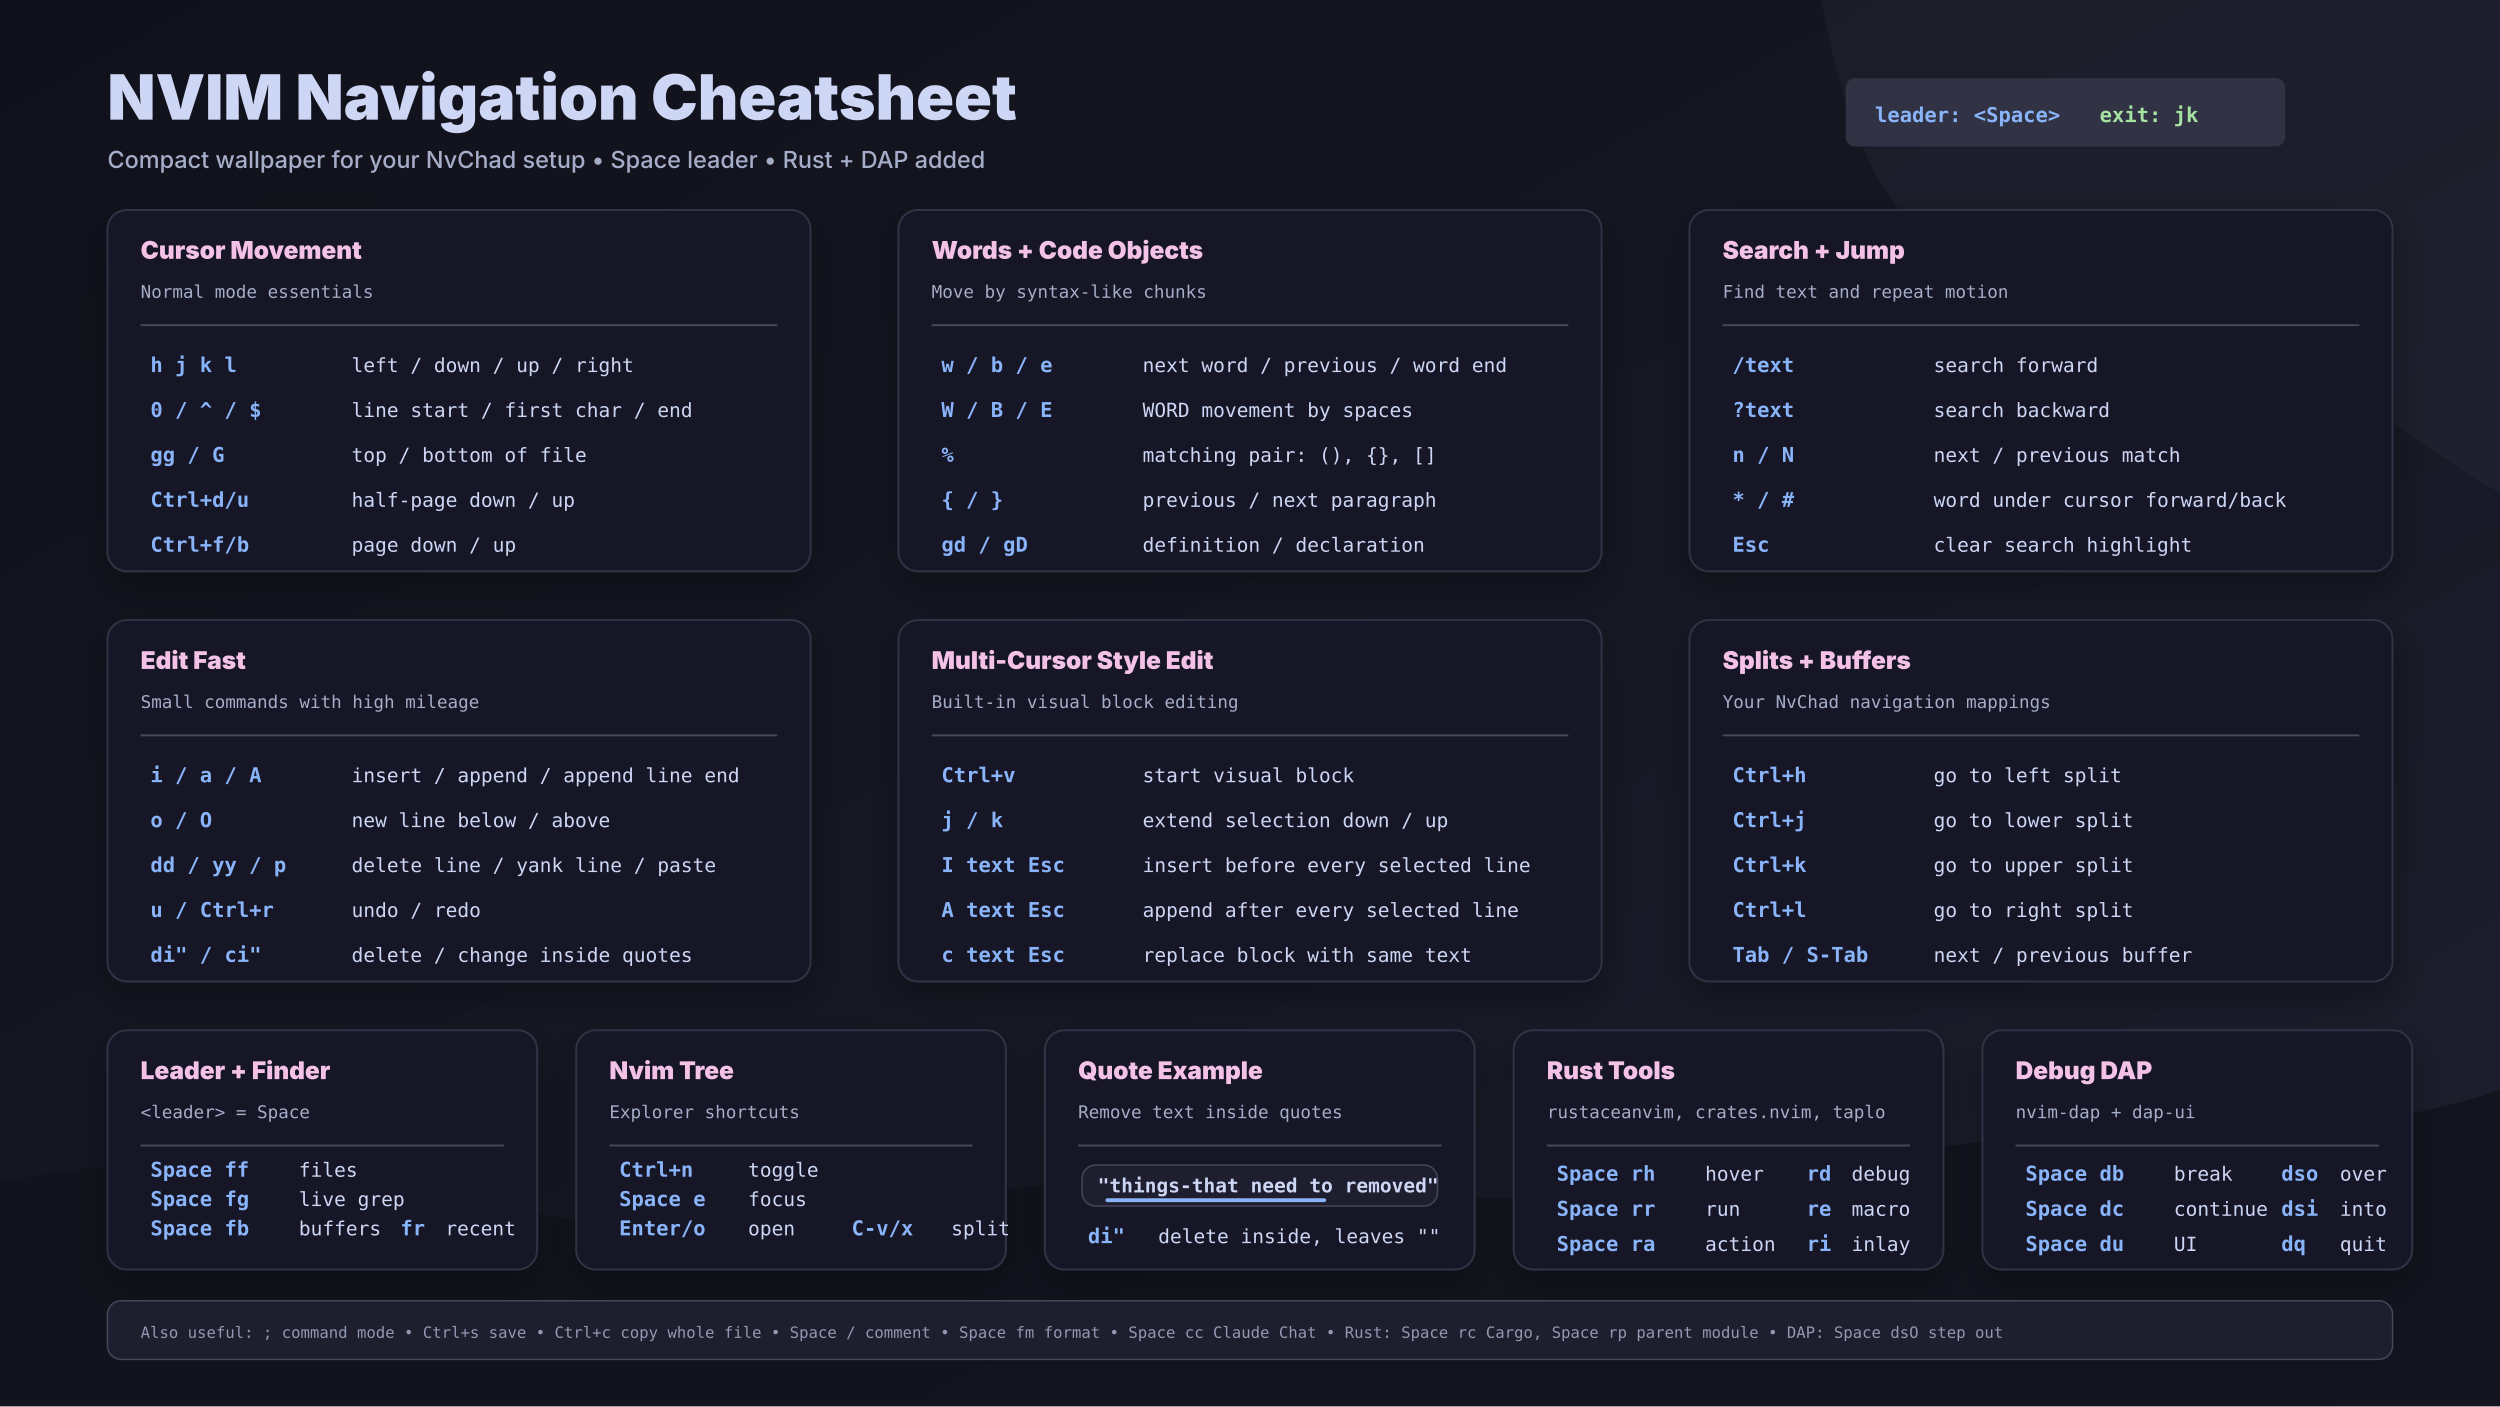
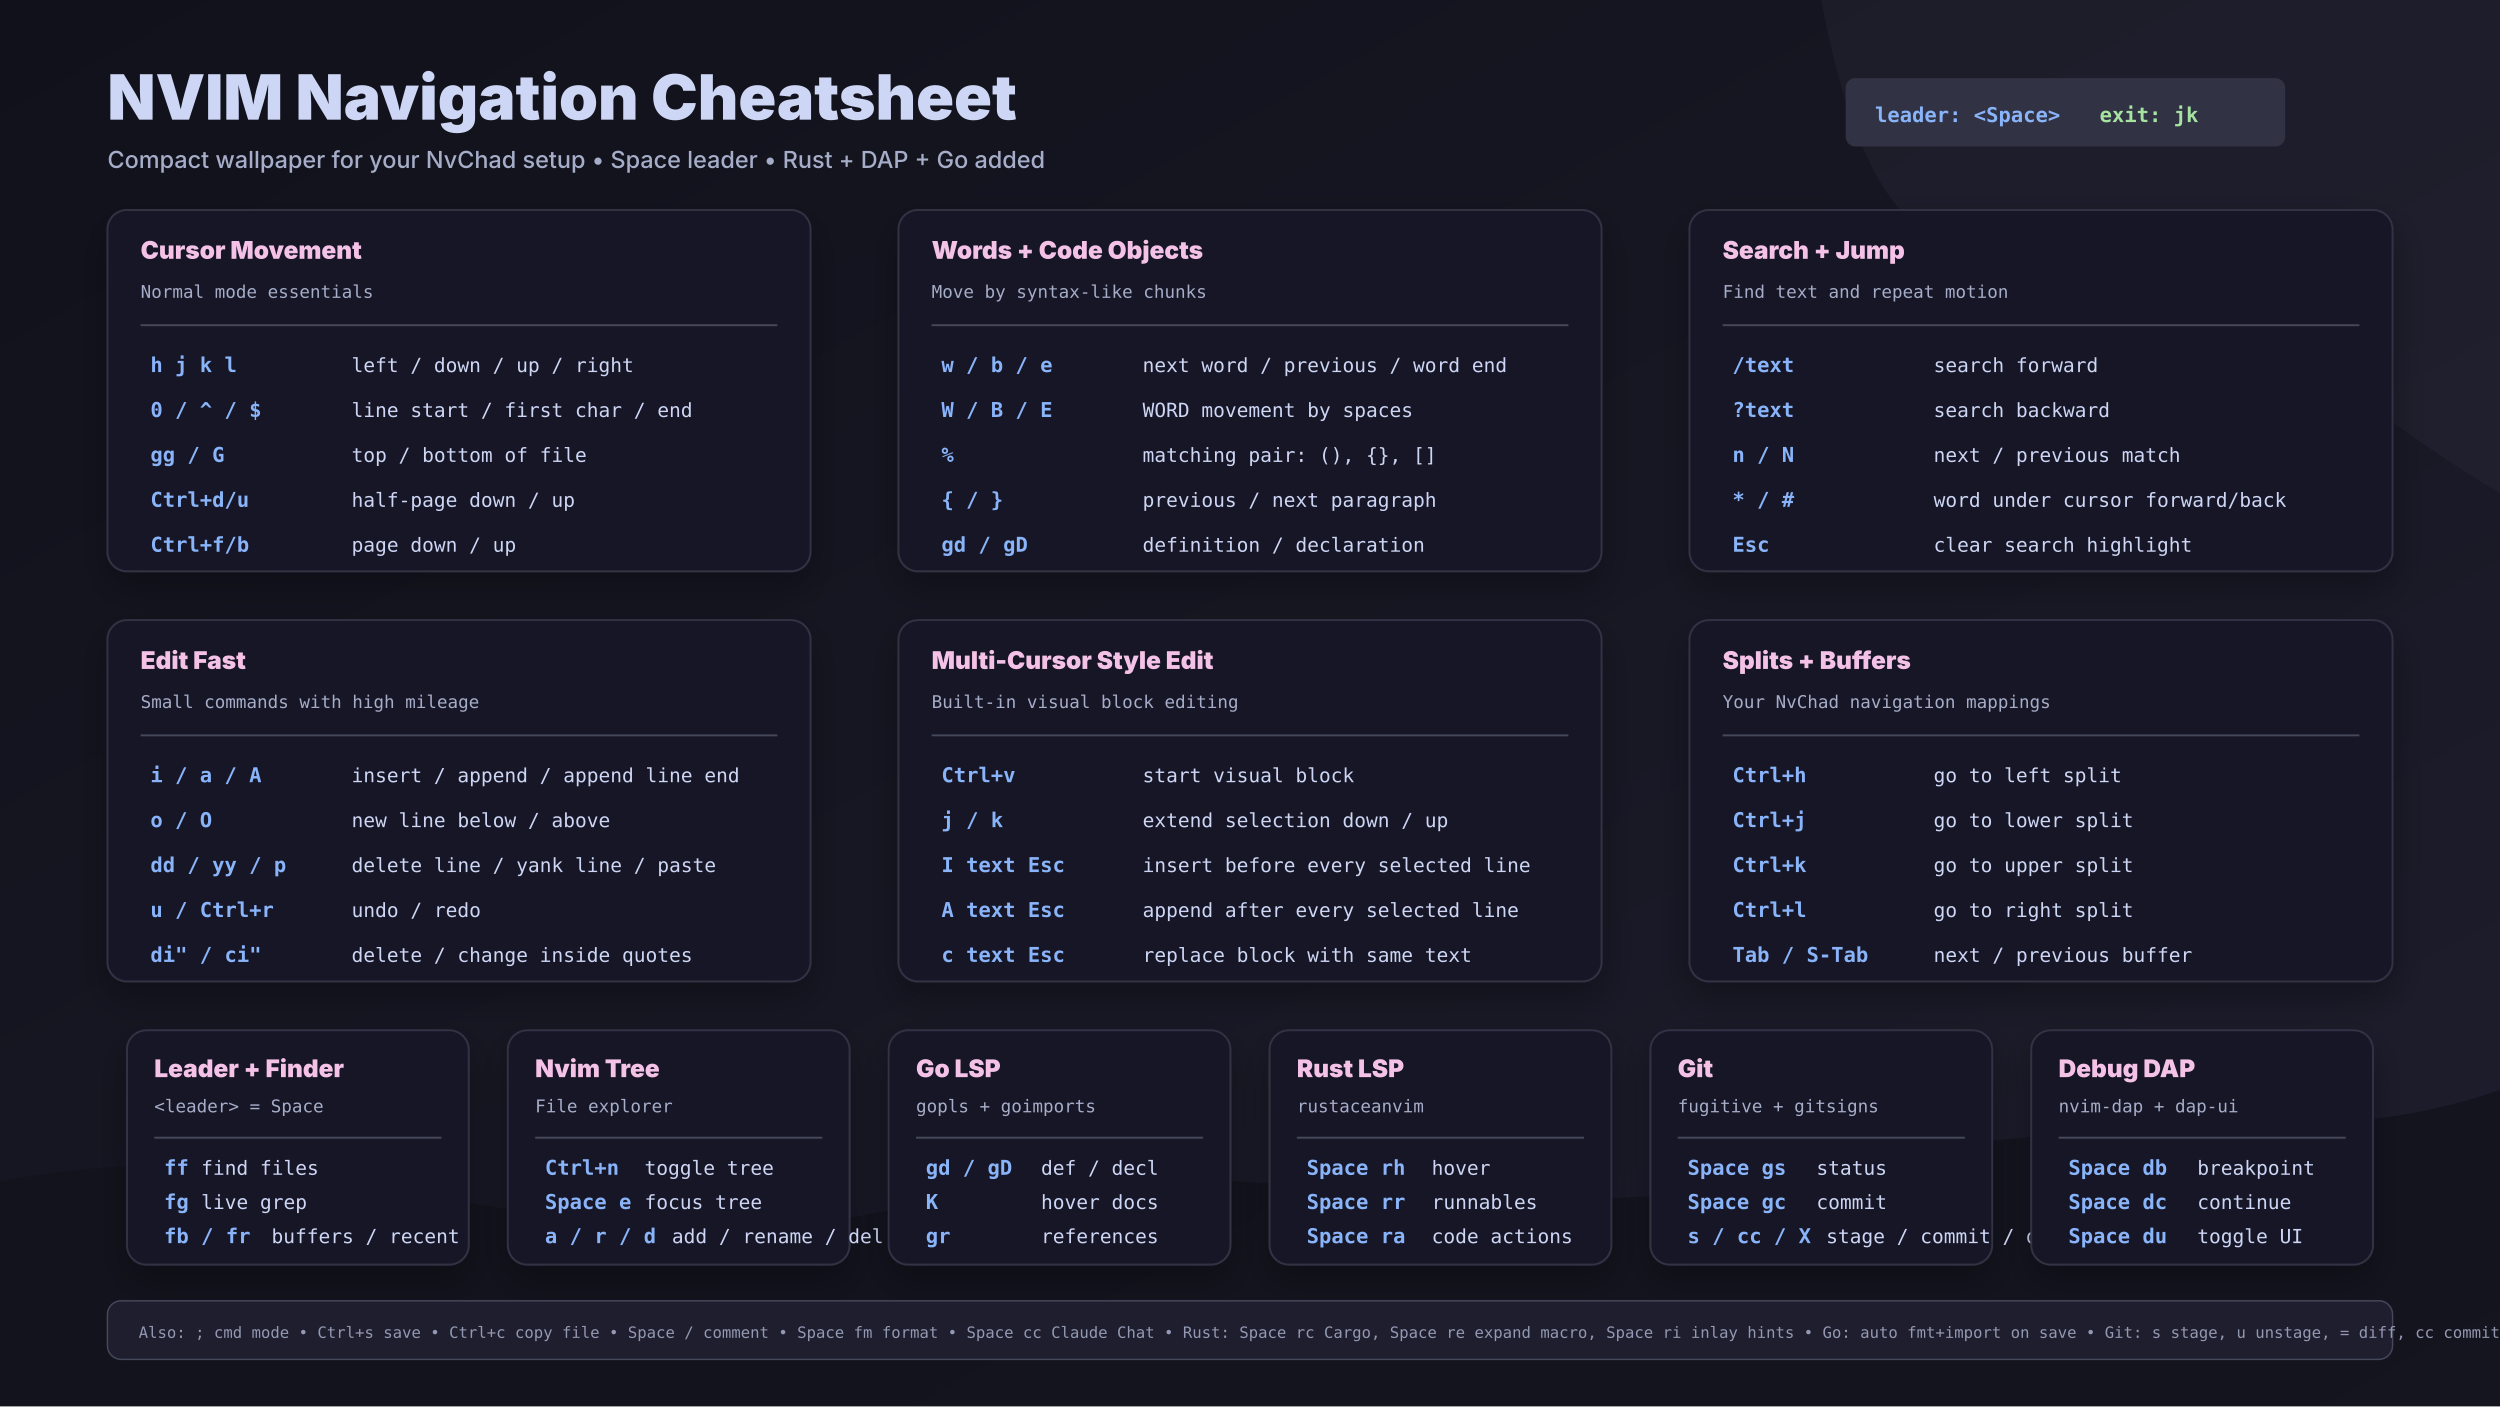
<svg xmlns="http://www.w3.org/2000/svg" width="2560" height="1440" viewBox="0 0 2560 1440" role="img" aria-labelledby="title desc">
  <defs>
    <linearGradient id="bg" x1="0" y1="0" x2="1" y2="1">
      <stop offset="0" stop-color="#11111b" />
      <stop offset="0.58" stop-color="#181825" />
      <stop offset="1" stop-color="#1e1e2e" />
    </linearGradient>
    <filter id="shadow" x="-20%" y="-20%" width="140%" height="140%">
      <feDropShadow dx="0" dy="16" stdDeviation="18" flood-color="#000000" flood-opacity="0.30" />
    </filter>
    <style>
      .mono { font-family: "JetBrains Mono", "SFMono-Regular", "Menlo", "Consolas", monospace; }
      .sans { font-family: "Inter", "SF Pro Display", "Segoe UI", sans-serif; }
      .title { fill: #cdd6f4; font-size: 64px; font-weight: 850; letter-spacing: 0; }
      .subtitle { fill: #a6adc8; font-size: 24px; font-weight: 500; letter-spacing: 0; }
      .section { fill: #f5c2e7; font-size: 25px; font-weight: 850; letter-spacing: 0; }
      .key { fill: #89b4fa; font-size: 21px; font-weight: 850; letter-spacing: 0; }
      .text { fill: #cdd6f4; font-size: 20px; font-weight: 520; letter-spacing: 0; }
      .muted { fill: #a6adc8; font-size: 18px; font-weight: 500; letter-spacing: 0; }
      .tiny { fill: #9399b2; font-size: 16px; font-weight: 520; letter-spacing: 0; }
      .code { fill: #cdd6f4; font-size: 20px; font-weight: 700; letter-spacing: 0; }
      .green { fill: #a6e3a1; }
      .yellow { fill: #f9e2af; }
      .peach { fill: #fab387; }
      .red { fill: #f38ba8; }
      .mauve { fill: #cba6f7; }
      .teal { fill: #94e2d5; }
      .card { fill: #181825; stroke: #313244; stroke-width: 2; rx: 20; filter: url(#shadow); }
      .soft { fill: #1e1e2e; stroke: #45475a; stroke-width: 1.5; rx: 14; }
      .chip { fill: #313244; rx: 10; }
      .line { stroke: #45475a; stroke-width: 2; }
      .accent { stroke: #89b4fa; stroke-width: 4; stroke-linecap: round; }
    </style>
  </defs>
  <rect width="2560" height="1440" fill="url(#bg)" />
  <path d="M0 1210 C360 1140 560 1320 930 1235 C1290 1155 1500 1285 1880 1195 C2170 1128 2365 1185 2560 1116 L2560 1440 L0 1440 Z" fill="#11111b" opacity="0.75" />
  <path d="M1865 0 L2560 0 L2560 505 C2390 405 2265 260 2060 265 C1955 268 1900 185 1865 0 Z" fill="#313244" opacity="0.24" />
  <g transform="translate(110 76)">
    <text class="sans title" x="0" y="0" dominant-baseline="hanging">NVIM Navigation Cheatsheet</text>
-     <text class="sans subtitle" x="0" y="96">Compact wallpaper for your NvChad setup • Space leader • Rust + DAP added</text>
+     <text class="sans subtitle" x="0" y="96">Compact wallpaper for your NvChad setup • Space leader • Rust + DAP + Go added</text>
    <rect class="chip" x="1780" y="4" width="450" height="70" />
    <text class="mono key" x="1810" y="49">leader: &lt;Space&gt;</text>
    <text class="mono key green" x="2040" y="49">exit: jk</text>
  </g>
  <g transform="translate(110 215)">
    <rect class="card" width="720" height="370" />
    <text class="sans section" x="34" y="50">Cursor Movement</text>
    <text class="mono muted" x="34" y="90">Normal mode essentials</text>
    <line class="line" x1="34" y1="118" x2="686" y2="118" />
    <text class="mono key" x="44" y="166">h j k l</text>
    <text class="mono text" x="250" y="166">left / down / up / right</text>
    <text class="mono key" x="44" y="212">0 / ^ / $</text>
    <text class="mono text" x="250" y="212">line start / first char / end</text>
    <text class="mono key" x="44" y="258">gg / G</text>
    <text class="mono text" x="250" y="258">top / bottom of file</text>
    <text class="mono key" x="44" y="304">Ctrl+d/u</text>
    <text class="mono text" x="250" y="304">half-page down / up</text>
    <text class="mono key" x="44" y="350">Ctrl+f/b</text>
    <text class="mono text" x="250" y="350">page down / up</text>
  </g>
  <g transform="translate(920 215)">
    <rect class="card" width="720" height="370" />
    <text class="sans section" x="34" y="50">Words + Code Objects</text>
    <text class="mono muted" x="34" y="90">Move by syntax-like chunks</text>
    <line class="line" x1="34" y1="118" x2="686" y2="118" />
    <text class="mono key" x="44" y="166">w / b / e</text>
    <text class="mono text" x="250" y="166">next word / previous / word end</text>
    <text class="mono key" x="44" y="212">W / B / E</text>
    <text class="mono text" x="250" y="212">WORD movement by spaces</text>
    <text class="mono key" x="44" y="258">%</text>
    <text class="mono text" x="250" y="258">matching pair: (), {}, []</text>
    <text class="mono key" x="44" y="304">{ / }</text>
    <text class="mono text" x="250" y="304">previous / next paragraph</text>
    <text class="mono key" x="44" y="350">gd / gD</text>
    <text class="mono text" x="250" y="350">definition / declaration</text>
  </g>
  <g transform="translate(1730 215)">
    <rect class="card" width="720" height="370" />
    <text class="sans section" x="34" y="50">Search + Jump</text>
    <text class="mono muted" x="34" y="90">Find text and repeat motion</text>
    <line class="line" x1="34" y1="118" x2="686" y2="118" />
    <text class="mono key" x="44" y="166">/text</text>
    <text class="mono text" x="250" y="166">search forward</text>
    <text class="mono key" x="44" y="212">?text</text>
    <text class="mono text" x="250" y="212">search backward</text>
    <text class="mono key" x="44" y="258">n / N</text>
    <text class="mono text" x="250" y="258">next / previous match</text>
    <text class="mono key" x="44" y="304">* / #</text>
    <text class="mono text" x="250" y="304">word under cursor forward/back</text>
    <text class="mono key" x="44" y="350">Esc</text>
    <text class="mono text" x="250" y="350">clear search highlight</text>
  </g>
  <g transform="translate(110 635)">
    <rect class="card" width="720" height="370" />
    <text class="sans section" x="34" y="50">Edit Fast</text>
    <text class="mono muted" x="34" y="90">Small commands with high mileage</text>
    <line class="line" x1="34" y1="118" x2="686" y2="118" />
    <text class="mono key" x="44" y="166">i / a / A</text>
    <text class="mono text" x="250" y="166">insert / append / append line end</text>
    <text class="mono key" x="44" y="212">o / O</text>
    <text class="mono text" x="250" y="212">new line below / above</text>
    <text class="mono key" x="44" y="258">dd / yy / p</text>
    <text class="mono text" x="250" y="258">delete line / yank line / paste</text>
    <text class="mono key" x="44" y="304">u / Ctrl+r</text>
    <text class="mono text" x="250" y="304">undo / redo</text>
    <text class="mono key" x="44" y="350">di" / ci"</text>
    <text class="mono text" x="250" y="350">delete / change inside quotes</text>
  </g>
  <g transform="translate(920 635)">
    <rect class="card" width="720" height="370" />
    <text class="sans section" x="34" y="50">Multi-Cursor Style Edit</text>
    <text class="mono muted" x="34" y="90">Built-in visual block editing</text>
    <line class="line" x1="34" y1="118" x2="686" y2="118" />
    <text class="mono key" x="44" y="166">Ctrl+v</text>
    <text class="mono text" x="250" y="166">start visual block</text>
    <text class="mono key" x="44" y="212">j / k</text>
    <text class="mono text" x="250" y="212">extend selection down / up</text>
    <text class="mono key" x="44" y="258">I text Esc</text>
    <text class="mono text" x="250" y="258">insert before every selected line</text>
    <text class="mono key" x="44" y="304">A text Esc</text>
    <text class="mono text" x="250" y="304">append after every selected line</text>
    <text class="mono key" x="44" y="350">c text Esc</text>
    <text class="mono text" x="250" y="350">replace block with same text</text>
  </g>
  <g transform="translate(1730 635)">
    <rect class="card" width="720" height="370" />
    <text class="sans section" x="34" y="50">Splits + Buffers</text>
    <text class="mono muted" x="34" y="90">Your NvChad navigation mappings</text>
    <line class="line" x1="34" y1="118" x2="686" y2="118" />
    <text class="mono key" x="44" y="166">Ctrl+h</text>
    <text class="mono text" x="250" y="166">go to left split</text>
    <text class="mono key" x="44" y="212">Ctrl+j</text>
    <text class="mono text" x="250" y="212">go to lower split</text>
    <text class="mono key" x="44" y="258">Ctrl+k</text>
    <text class="mono text" x="250" y="258">go to upper split</text>
    <text class="mono key" x="44" y="304">Ctrl+l</text>
    <text class="mono text" x="250" y="304">go to right split</text>
    <text class="mono key" x="44" y="350">Tab / S-Tab</text>
    <text class="mono text" x="250" y="350">next / previous buffer</text>
  </g>
-   <g transform="translate(110 1055)">
-     <rect class="card" width="440" height="245" />
-     <text class="sans section" x="34" y="50">Leader + Finder</text>
-     <text class="mono muted" x="34" y="90">&lt;leader&gt; = Space</text>
-     <line class="line" x1="34" y1="118" x2="406" y2="118" />
-     <text class="mono key" x="44" y="150">Space ff</text>
-     <text class="mono text" x="196" y="150">files</text>
-     <text class="mono key" x="44" y="180">Space fg</text>
-     <text class="mono text" x="196" y="180">live grep</text>
-     <text class="mono key" x="44" y="210">Space fb</text>
-     <text class="mono text" x="196" y="210">buffers</text>
-     <text class="mono key" x="300" y="210">fr</text>
-     <text class="mono text" x="346" y="210">recent</text>
-   </g>
-   <g transform="translate(590 1055)">
-     <rect class="card" width="440" height="245" />
-     <text class="sans section" x="34" y="50">Nvim Tree</text>
-     <text class="mono muted" x="34" y="90">Explorer shortcuts</text>
-     <line class="line" x1="34" y1="118" x2="406" y2="118" />
-     <text class="mono key" x="44" y="150">Ctrl+n</text>
-     <text class="mono text" x="176" y="150">toggle</text>
-     <text class="mono key" x="44" y="180">Space e</text>
-     <text class="mono text" x="176" y="180">focus</text>
-     <text class="mono key" x="44" y="210">Enter/o</text>
-     <text class="mono text" x="176" y="210">open</text>
-     <text class="mono key" x="282" y="210">C-v/x</text>
-     <text class="mono text" x="384" y="210">split</text>
-   </g>
-   <g transform="translate(1070 1055)">
-     <rect class="card" width="440" height="245" />
-     <text class="sans section" x="34" y="50">Quote Example</text>
-     <text class="mono muted" x="34" y="90">Remove text inside quotes</text>
-     <line class="line" x1="34" y1="118" x2="406" y2="118" />
-     <rect class="soft" x="38" y="138" width="364" height="42" />
-     <text class="mono code" x="54" y="166">"things-that need to removed"</text>
-     <path class="accent" d="M64 174 L286 174" />
-     <text class="mono key" x="44" y="218">di"</text>
-     <text class="mono text" x="116" y="218">delete inside, leaves ""</text>
-   </g>
-   <g transform="translate(1550 1055)">
-     <rect class="card" width="440" height="245" />
-     <text class="sans section" x="34" y="50">Rust Tools</text>
-     <text class="mono muted" x="34" y="90">rustaceanvim, crates.nvim, taplo</text>
-     <line class="line" x1="34" y1="118" x2="406" y2="118" />
-     <text class="mono key" x="44" y="154">Space rh</text>
-     <text class="mono text" x="196" y="154">hover</text>
-     <text class="mono key" x="44" y="190">Space rr</text>
-     <text class="mono text" x="196" y="190">run</text>
-     <text class="mono key" x="44" y="226">Space ra</text>
-     <text class="mono text" x="196" y="226">action</text>
-     <text class="mono key" x="300" y="154">rd</text>
-     <text class="mono text" x="346" y="154">debug</text>
-     <text class="mono key" x="300" y="190">re</text>
-     <text class="mono text" x="346" y="190">macro</text>
-     <text class="mono key" x="300" y="226">ri</text>
-     <text class="mono text" x="346" y="226">inlay</text>
-   </g>
-   <g transform="translate(2030 1055)">
-     <rect class="card" width="440" height="245" />
-     <text class="sans section" x="34" y="50">Debug DAP</text>
-     <text class="mono muted" x="34" y="90">nvim-dap + dap-ui</text>
-     <line class="line" x1="34" y1="118" x2="406" y2="118" />
-     <text class="mono key" x="44" y="154">Space db</text>
-     <text class="mono text" x="196" y="154">break</text>
-     <text class="mono key" x="44" y="190">Space dc</text>
-     <text class="mono text" x="196" y="190">continue</text>
-     <text class="mono key" x="44" y="226">Space du</text>
-     <text class="mono text" x="196" y="226">UI</text>
-     <text class="mono key" x="306" y="154">dso</text>
-     <text class="mono text" x="366" y="154">over</text>
-     <text class="mono key" x="306" y="190">dsi</text>
-     <text class="mono text" x="366" y="190">into</text>
-     <text class="mono key" x="306" y="226">dq</text>
-     <text class="mono text" x="366" y="226">quit</text>
+   <g transform="translate(130 1055)">
+     <rect class="card" width="350" height="240" />
+     <text class="sans section" x="28" y="48">Leader + Finder</text>
+     <text class="mono muted" x="28" y="84">&lt;leader&gt; = Space</text>
+     <line class="line" x1="28" y1="110" x2="322" y2="110" />
+     <text class="mono key" x="38" y="148">ff</text>
+     <text class="mono text" x="76" y="148">find files</text>
+     <text class="mono key" x="38" y="183">fg</text>
+     <text class="mono text" x="76" y="183">live grep</text>
+     <text class="mono key" x="38" y="218">fb / fr</text>
+     <text class="mono text" x="148" y="218">buffers / recent</text>
+   </g>
+   <g transform="translate(520 1055)">
+     <rect class="card" width="350" height="240" />
+     <text class="sans section" x="28" y="48">Nvim Tree</text>
+     <text class="mono muted" x="28" y="84">File explorer</text>
+     <line class="line" x1="28" y1="110" x2="322" y2="110" />
+     <text class="mono key" x="38" y="148">Ctrl+n</text>
+     <text class="mono text" x="140" y="148">toggle tree</text>
+     <text class="mono key" x="38" y="183">Space e</text>
+     <text class="mono text" x="140" y="183">focus tree</text>
+     <text class="mono key" x="38" y="218">a / r / d</text>
+     <text class="mono text" x="168" y="218">add / rename / del</text>
+   </g>
+   <g transform="translate(910 1055)">
+     <rect class="card" width="350" height="240" />
+     <text class="sans section" x="28" y="48">Go LSP</text>
+     <text class="mono muted" x="28" y="84">gopls + goimports</text>
+     <line class="line" x1="28" y1="110" x2="322" y2="110" />
+     <text class="mono key" x="38" y="148">gd / gD</text>
+     <text class="mono text" x="156" y="148">def / decl</text>
+     <text class="mono key" x="38" y="183">K</text>
+     <text class="mono text" x="156" y="183">hover docs</text>
+     <text class="mono key" x="38" y="218">gr</text>
+     <text class="mono text" x="156" y="218">references</text>
+   </g>
+   <g transform="translate(1300 1055)">
+     <rect class="card" width="350" height="240" />
+     <text class="sans section" x="28" y="48">Rust LSP</text>
+     <text class="mono muted" x="28" y="84">rustaceanvim</text>
+     <line class="line" x1="28" y1="110" x2="322" y2="110" />
+     <text class="mono key" x="38" y="148">Space rh</text>
+     <text class="mono text" x="166" y="148">hover</text>
+     <text class="mono key" x="38" y="183">Space rr</text>
+     <text class="mono text" x="166" y="183">runnables</text>
+     <text class="mono key" x="38" y="218">Space ra</text>
+     <text class="mono text" x="166" y="218">code actions</text>
+   </g>
+   <g transform="translate(1690 1055)">
+     <rect class="card" width="350" height="240" />
+     <text class="sans section" x="28" y="48">Git</text>
+     <text class="mono muted" x="28" y="84">fugitive + gitsigns</text>
+     <line class="line" x1="28" y1="110" x2="322" y2="110" />
+     <text class="mono key" x="38" y="148">Space gs</text>
+     <text class="mono text" x="170" y="148">status</text>
+     <text class="mono key" x="38" y="183">Space gc</text>
+     <text class="mono text" x="170" y="183">commit</text>
+     <text class="mono key" x="38" y="218">s / cc / X</text>
+     <text class="mono text" x="180" y="218">stage / commit / drop</text>
+   </g>
+   <g transform="translate(2080 1055)">
+     <rect class="card" width="350" height="240" />
+     <text class="sans section" x="28" y="48">Debug DAP</text>
+     <text class="mono muted" x="28" y="84">nvim-dap + dap-ui</text>
+     <line class="line" x1="28" y1="110" x2="322" y2="110" />
+     <text class="mono key" x="38" y="148">Space db</text>
+     <text class="mono text" x="170" y="148">breakpoint</text>
+     <text class="mono key" x="38" y="183">Space dc</text>
+     <text class="mono text" x="170" y="183">continue</text>
+     <text class="mono key" x="38" y="218">Space du</text>
+     <text class="mono text" x="170" y="218">toggle UI</text>
  </g>
  <g transform="translate(110 1332)">
    <rect class="soft" x="0" y="0" width="2340" height="60" />
-     <text class="mono tiny" x="34" y="38">Also useful: ; command mode • Ctrl+s save • Ctrl+c copy whole file • Space / comment • Space fm format • Space cc Claude Chat • Rust: Space rc Cargo, Space rp parent module • DAP: Space dsO step out</text>
+     <text class="mono tiny" x="32" y="38">Also: ; cmd mode • Ctrl+s save • Ctrl+c copy file • Space / comment • Space fm format • Space cc Claude Chat • Rust: Space rc Cargo, Space re expand macro, Space ri inlay hints • Go: auto fmt+import on save • Git: s stage, u unstage, = diff, cc commit, ca amend (inside :Git status window) • DAP: dso over, dsi into, dsO out, dq quit</text>
  </g>
</svg>
